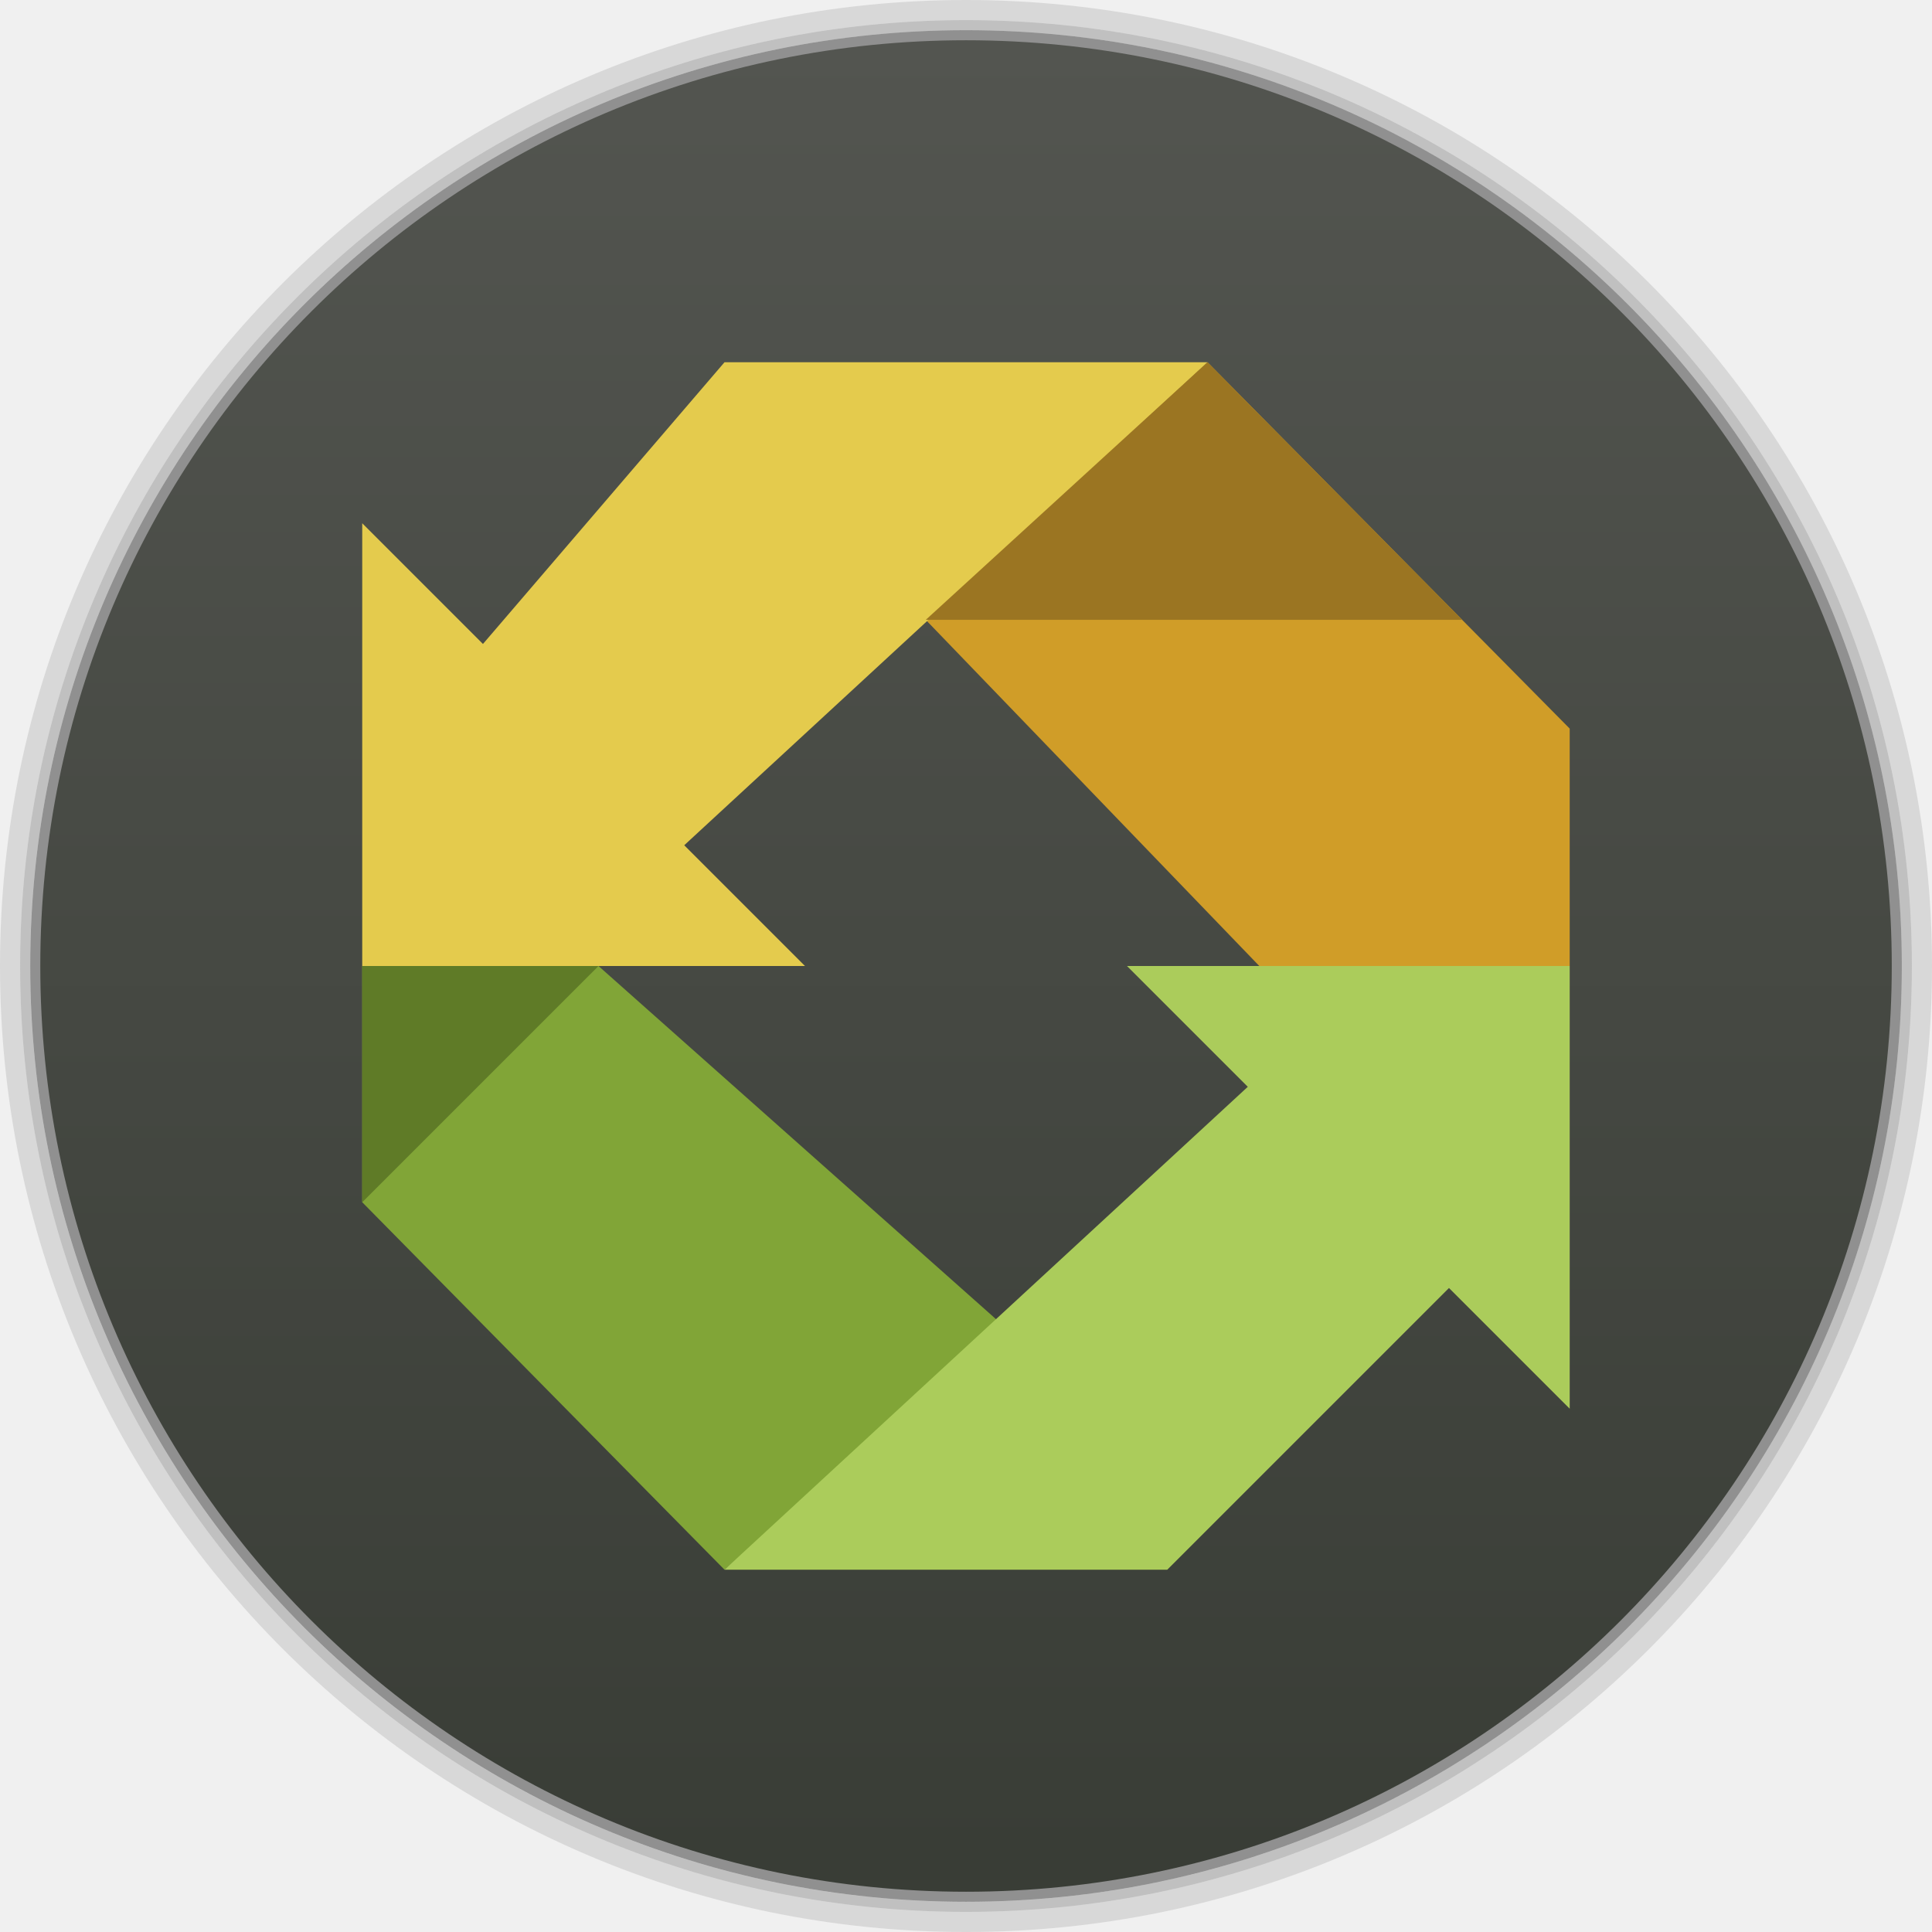
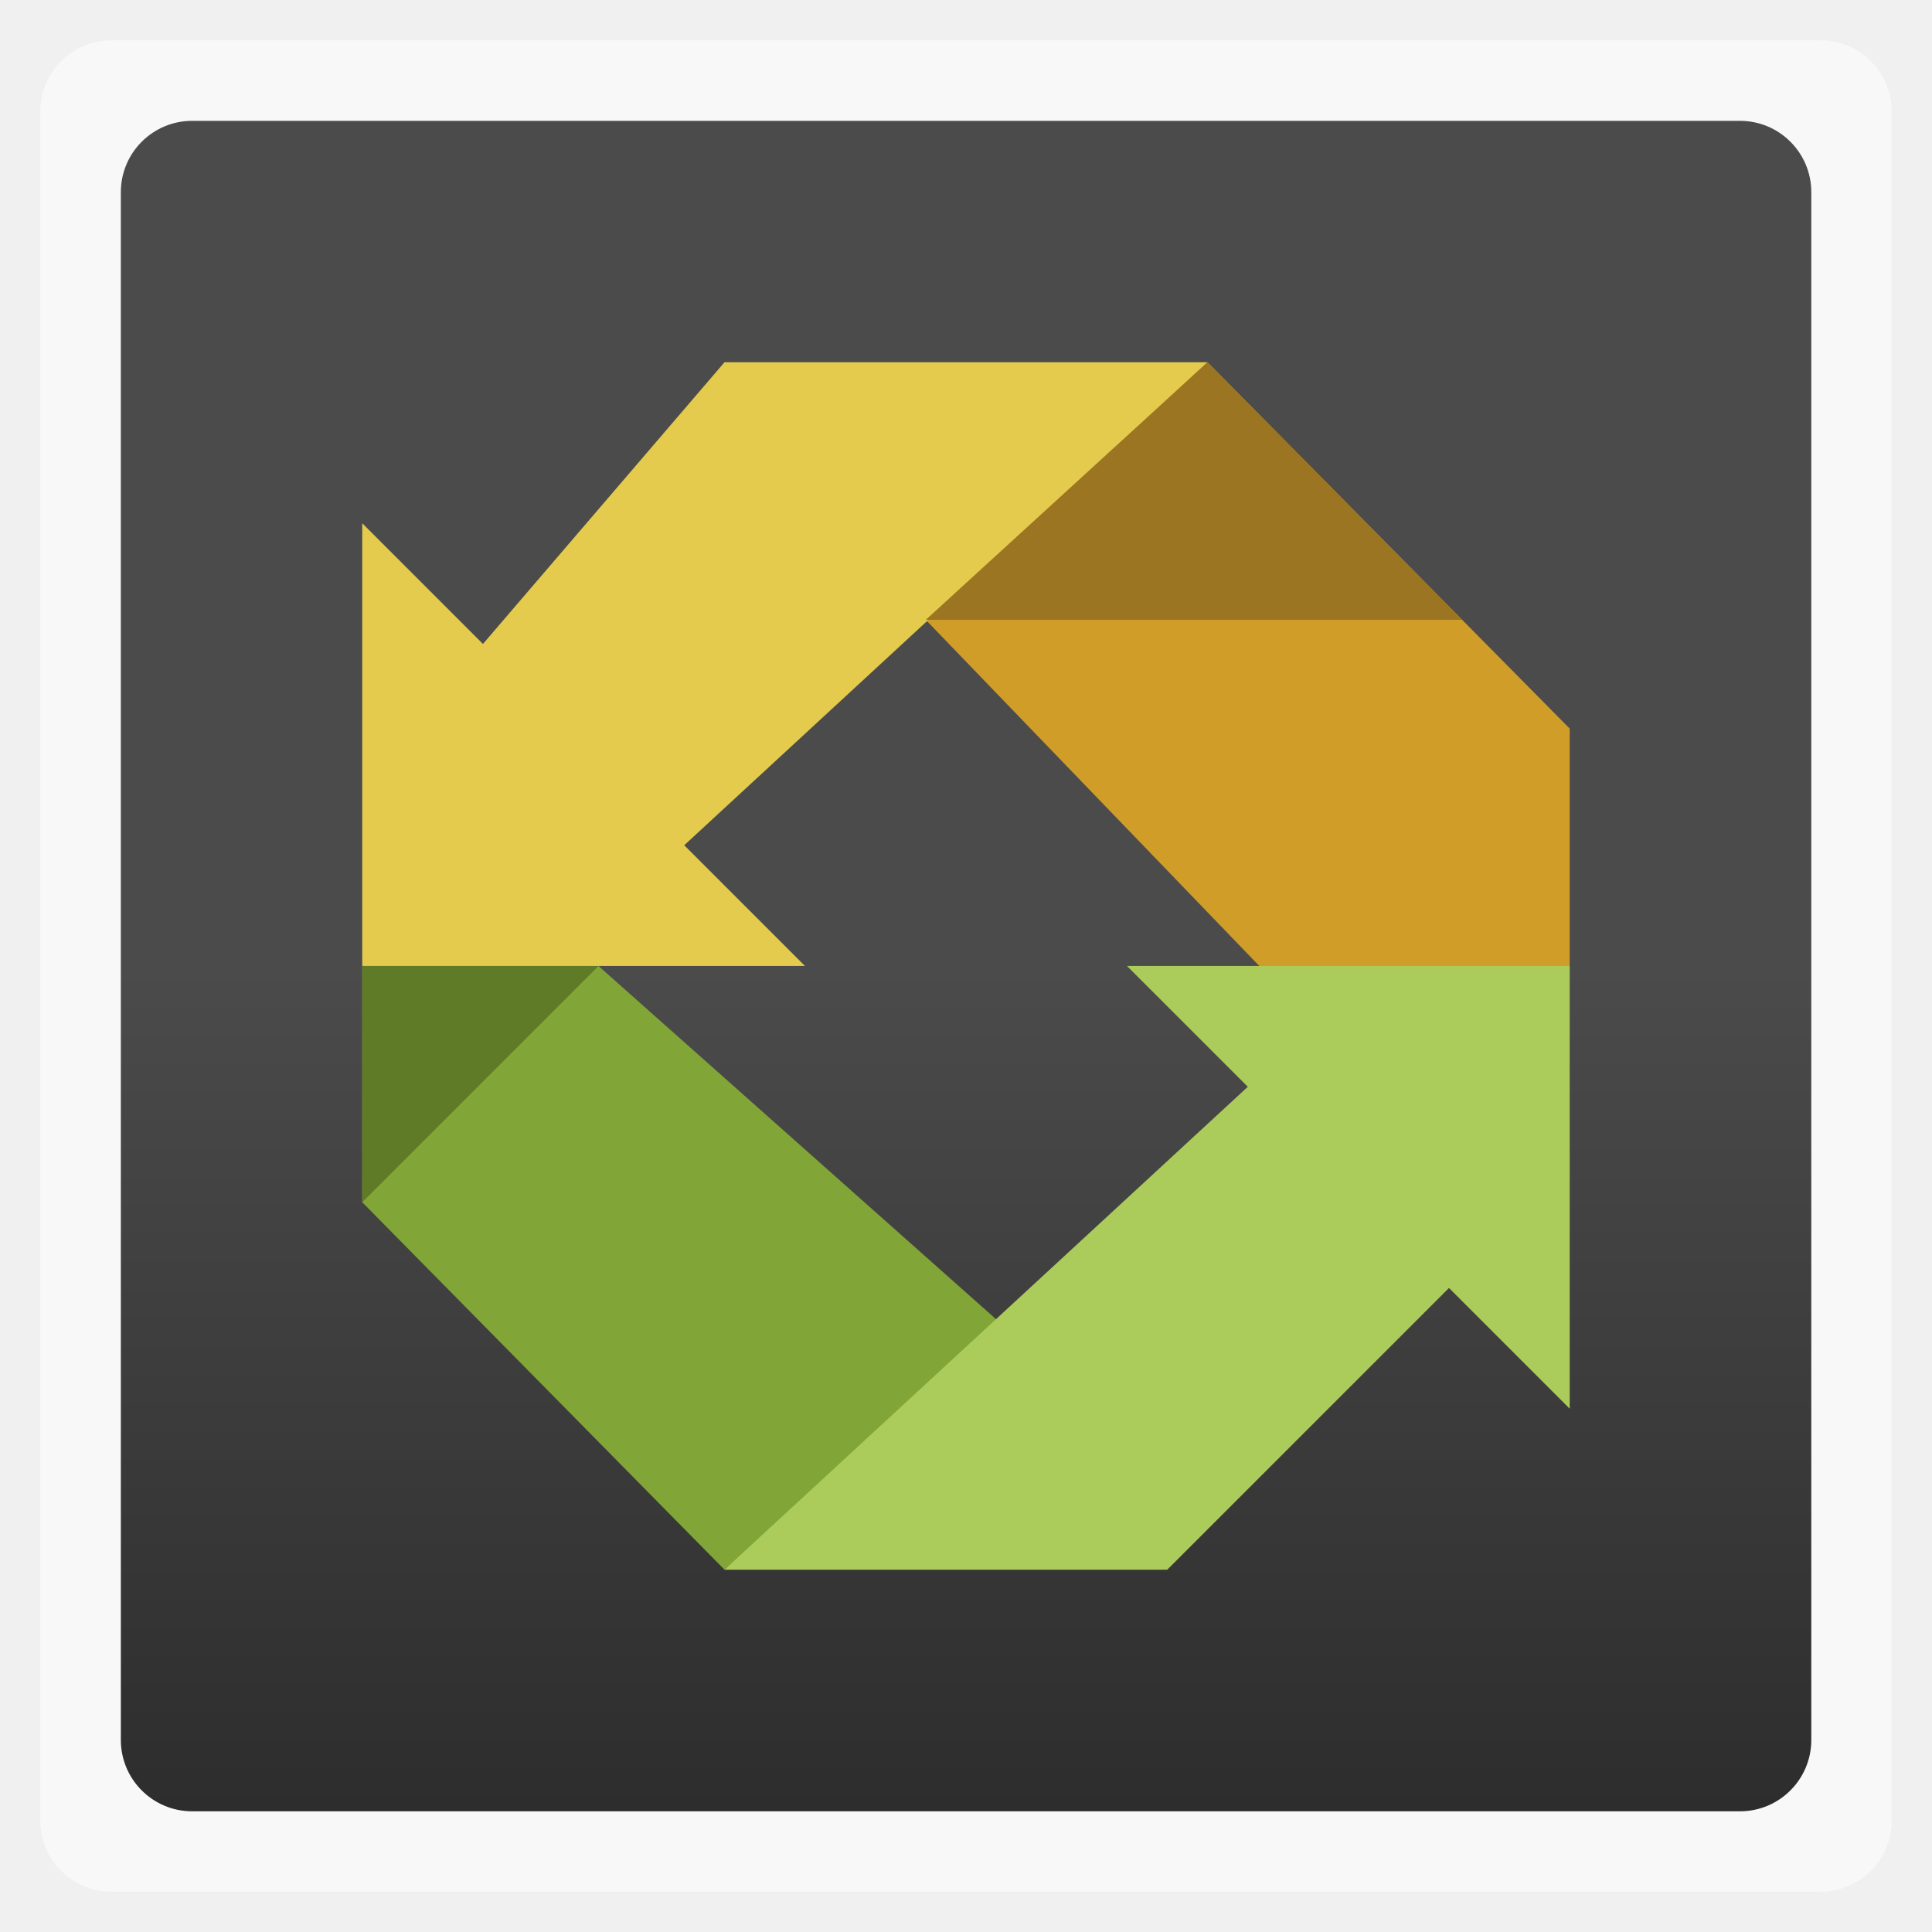
- <svg xmlns="http://www.w3.org/2000/svg" xmlns:xlink="http://www.w3.org/1999/xlink" width="48" height="48">
-   <defs>
-     <clipPath>
-       <rect width="42" x="307" y="223" rx="9" height="42" transform="rotate(90)" fill="url(#3)" color="#bebebe" />
+ <svg xmlns="http://www.w3.org/2000/svg" xmlns:xlink="http://www.w3.org/1999/xlink" width="48" height="48" id="svg9578" version="1.1">
+   <defs id="defs9580">
+     <clipPath id="clipPath9582">
+       <rect width="42" x="307" y="223" rx="9" height="42" transform="rotate(90)" fill="url(#3)" color="#bebebe" id="rect9584" />
    </clipPath>
-     <clipPath>
-       <rect width="240" x="24" y="36" rx="50" height="240" fill="#986767" color="#bebebe" />
+     <clipPath id="clipPath9586">
+       <rect width="240" x="24" y="36" rx="50" height="240" fill="#986767" color="#bebebe" id="rect9588" />
    </clipPath>
-     <clipPath>
-       <rect width="16" x="432" y="116" rx="2" height="16" opacity="0.2" fill="#6d6d6d" color="#bebebe" />
+     <clipPath id="clipPath9590">
+       <rect width="16" x="432" y="116" rx="2" height="16" opacity="0.2" fill="#6d6d6d" color="#bebebe" id="rect9592" />
    </clipPath>
-     <clipPath>
-       <path d="m 98.031,23.191 c -41.492,1.052 -74.844,35.068 -74.844,76.812 0,42.407 34.406,76.812 76.812,76.812 42.407,0 76.812,-34.406 76.812,-76.812 0,-42.407 -34.406,-76.812 -76.812,-76.812 -0.663,0 -1.31,-0.017 -1.969,0 z M 100,50.66 c 27.245,0 49.344,22.099 49.344,49.344 -1e-5,27.245 -22.099,49.344 -49.344,49.344 -27.245,-1e-5 -49.344,-22.099 -49.344,-49.344 0,-27.245 22.099,-49.344 49.344,-49.344 z" />
+     <clipPath id="clipPath9594">
+       <path d="m 98.031,23.191 c -41.492,1.052 -74.844,35.068 -74.844,76.812 0,42.407 34.406,76.812 76.812,76.812 42.407,0 76.812,-34.406 76.812,-76.812 0,-42.407 -34.406,-76.812 -76.812,-76.812 -0.663,0 -1.31,-0.017 -1.969,0 z M 100,50.66 c 27.245,0 49.344,22.099 49.344,49.344 -1e-5,27.245 -22.099,49.344 -49.344,49.344 -27.245,-1e-5 -49.344,-22.099 -49.344,-49.344 0,-27.245 22.099,-49.344 49.344,-49.344 z" id="path9596" />
    </clipPath>
-     <clipPath>
-       <path d="m 152,204 a 8,8 0 1 1 -16,0 8,8 0 1 1 16,0 z" />
+     <clipPath id="clipPath9598">
+       <path d="m 152,204 a 8,8 0 1 1 -16,0 8,8 0 1 1 16,0 z" id="path9600" />
    </clipPath>
-     <clipPath>
-       <path d="m 145,215 c 33.137,0 60,-26.863 60,-60 0,-33.137 -26.863,-60 -60,-60 -33.137,0 -60,26.863 -60,60 0,12.507 3.829,24.106 10.375,33.719 L 89,211 111.281,204.625 C 120.894,211.172 132.493,215 145,215 z" />
+     <clipPath id="clipPath9602">
+       <path d="m 145,215 c 33.137,0 60,-26.863 60,-60 0,-33.137 -26.863,-60 -60,-60 -33.137,0 -60,26.863 -60,60 0,12.507 3.829,24.106 10.375,33.719 L 89,211 111.281,204.625 C 120.894,211.172 132.493,215 145,215 z" id="path9604" />
    </clipPath>
-     <clipPath>
-       <rect width="16" x="432" y="116" rx="3" height="16" color="#bebebe" />
+     <clipPath id="clipPath9606">
+       <rect width="16" x="432" y="116" rx="3" height="16" color="#bebebe" id="rect9608" />
    </clipPath>
-     <clipPath>
-       <path d="m 144,70 c -49.706,0 -90,40.294 -90,90 0,49.706 40.294,90 90,90 49.706,0 90,-40.294 90,-90 0,-49.706 -40.294,-90 -90,-90 z m 0,32.188 c 32.033,0 58,25.967 58,58 0,32.033 -25.967,58 -58,58 -32.033,0 -58,-25.967 -58,-58 0,-32.033 25.967,-58 58,-58 z" />
+     <clipPath id="clipPath9610">
+       <path d="m 144,70 c -49.706,0 -90,40.294 -90,90 0,49.706 40.294,90 90,90 49.706,0 90,-40.294 90,-90 0,-49.706 -40.294,-90 -90,-90 z m 0,32.188 c 32.033,0 58,25.967 58,58 0,32.033 -25.967,58 -58,58 -32.033,0 -58,-25.967 -58,-58 0,-32.033 25.967,-58 58,-58 z" id="path9612" />
    </clipPath>
-     <clipPath>
-       <rect width="22" x="433" y="77" rx="3" height="22" opacity="0.2" fill="#6d6d6d" color="#bebebe" />
+     <clipPath id="clipPath9614">
+       <rect width="22" x="433" y="77" rx="3" height="22" opacity="0.2" fill="#6d6d6d" color="#bebebe" id="rect9616" />
    </clipPath>
-     <clipPath>
-       <rect width="30" x="433" y="29" rx="4" height="30" opacity="0.2" fill="#6d6d6d" color="#bebebe" />
+     <clipPath id="clipPath9618">
+       <rect width="30" x="433" y="29" rx="4" height="30" opacity="0.2" fill="#6d6d6d" color="#bebebe" id="rect9620" />
    </clipPath>
-     <clipPath>
-       <rect width="90" x="307" y="31" rx="18.75" height="90" fill="url(#1)" color="#bebebe" />
+     <clipPath id="clipPath9622">
+       <rect width="90" x="307" y="31" rx="18.75" height="90" fill="url(#1)" color="#bebebe" id="rect9624" />
    </clipPath>
-     <clipPath>
-       <rect width="60" x="306" y="142" rx="12.5" height="60" transform="matrix(0 -1 1 0 0 0)" fill="url(#0)" color="#bebebe" />
+     <clipPath id="clipPath9626">
+       <rect width="60" x="306" y="142" rx="12.5" height="60" transform="matrix(0 -1 1 0 0 0)" fill="url(#0)" color="#bebebe" id="rect9628" />
    </clipPath>
-     <clipPath>
-       <rect width="30" x="433" y="29" rx="6" height="30" color="#bebebe" />
+     <clipPath id="clipPath9630">
+       <rect width="30" x="433" y="29" rx="6" height="30" color="#bebebe" id="rect9632" />
    </clipPath>
-     <clipPath>
-       <rect width="22" x="433" y="77" rx="5" height="22" color="#bebebe" />
+     <clipPath id="clipPath9634">
+       <rect width="22" x="433" y="77" rx="5" height="22" color="#bebebe" id="rect9636" />
    </clipPath>
-     <clipPath>
-       <rect width="22" x="433" y="77" rx="4" height="22" color="#bebebe" />
+     <clipPath id="clipPath9638">
+       <rect width="22" x="433" y="77" rx="4" height="22" color="#bebebe" id="rect9640" />
    </clipPath>
-     <clipPath>
-       <rect width="20" x="434" y="78" rx="4" height="20" color="#bebebe" />
+     <clipPath id="clipPath9642">
+       <rect width="20" x="434" y="78" rx="4" height="20" color="#bebebe" id="rect9644" />
    </clipPath>
-     <linearGradient gradientTransform="matrix(-1 0 0 -1 289 315)" xlink:href="#2" y1="40" y2="276" x1="265" x2="264" gradientUnits="userSpaceOnUse" />
+     <linearGradient gradientTransform="matrix(-1 0 0 -1 289 315)" xlink:href="#2" y1="40" y2="276" x1="265" x2="264" gradientUnits="userSpaceOnUse" id="linearGradient9646" />
    <linearGradient gradientTransform="matrix(.25 0 0 .25 300 132)" id="0" xlink:href="#2" y1="230" y2="90" x2="0" gradientUnits="userSpaceOnUse" />
    <linearGradient gradientTransform="matrix(.375 0 0 .375 298 16)" id="1" xlink:href="#2" y1="230" y2="90" x2="0" gradientUnits="userSpaceOnUse" />
    <linearGradient id="2">
-       <stop stop-color="#151515" />
-       <stop offset="1" stop-color="#222" />
+       <stop stop-color="#151515" id="stop9651" />
+       <stop offset="1" stop-color="#222" id="stop9653" />
    </linearGradient>
    <linearGradient gradientTransform="matrix(.175 0 0 .175 302.8 216)" id="3" xlink:href="#2" y1="280" y2="40" x2="0" gradientUnits="userSpaceOnUse" />
    <linearGradient xlink:href="#5" id="4" y1="46.752" x2="0" y2="-24.433" gradientUnits="userSpaceOnUse" />
    <linearGradient id="5">
-       <stop stop-color="#383c35" />
-       <stop offset="1" stop-color="#535550" />
+       <stop stop-color="#383c35" id="stop9658" />
+       <stop offset="1" stop-color="#535550" id="stop9660" />
    </linearGradient>
+     <linearGradient xlink:href="#5" id="linearGradient9717" gradientUnits="userSpaceOnUse" y1="46.752" x2="0" y2="-24.433" gradientTransform="matrix(0.8373005,0,0,0.6602502,29.78212,17.1318)" />
+     <linearGradient gradientTransform="matrix(1.00003,0,0,1.00003,-3.6e-4,-3.6e-4)" xlink:href="#0-3" id="1-4" y1="6.773" y2="12.7" gradientUnits="userSpaceOnUse" x2="0" />
+     <linearGradient id="0-3">
+       <stop stop-color="#4b4b4b" id="stop7988" />
+       <stop offset="1" stop-color="#2d2d2d" id="stop7990" />
+     </linearGradient>
+     <linearGradient y2="12.7" x2="0" y1="6.773" gradientTransform="matrix(1.00003,0,0,1.00003,-3.6e-4,-3.6e-4)" gradientUnits="userSpaceOnUse" id="linearGradient9707" xlink:href="#0-3" />
  </defs>
-   <g transform="translate(0,-1004.362)">
-     <path d="M 24 0 C 10.745 9.4739031e-15 7.4559567e-17 10.745 0 24 C -2.3684758e-15 37.255 10.745 48 24 48 C 37.255 48 48 37.255 48 24 C 48 10.745 37.255 -7.0308678e-15 24 0 z M 24 0.5 C 36.979 0.5 47.5 11.021 47.5 24 C 47.5 36.979 36.979 47.5 24 47.5 C 11.021 47.5 0.5 36.979 0.5 24 C 0.5 11.021 11.021 0.5 24 0.5 z " transform="translate(0,1004.362)" opacity="0.1" />
-     <path d="M 24 0.5 C 11.021 0.5 0.5 11.021 0.5 24 C 0.5 36.979 11.021 47.5 24 47.5 C 36.979 47.5 47.5 36.979 47.5 24 C 47.5 11.021 36.979 0.5 24 0.5 z M 24 0.75 C 36.841 0.75 47.25 11.159 47.25 24 C 47.25 36.841 36.841 47.25 24 47.25 C 11.159 47.25 0.75 36.841 0.75 24 C 0.75 11.159 11.159 0.75 24 0.75 z " transform="translate(0,1004.362)" opacity="0.2" />
-     <path transform="matrix(0.8464016,0,0,0.6674269,29.84497,1021.419)" d="m 20.564,10.402 c 0,19.239 -12.298,34.835 -27.469,34.835 -15.171,0 -27.469,-15.596 -27.469,-34.835 0,-19.239 12.298,-34.835 27.469,-34.835 15.171,0 27.469,15.596 27.469,34.835 z" opacity="0.4" />
-     <path d="m 20.564,10.402 c 0,19.239 -12.298,34.835 -27.469,34.835 -15.171,0 -27.469,-15.596 -27.469,-34.835 0,-19.239 12.298,-34.835 27.469,-34.835 15.171,0 27.469,15.596 27.469,34.835 z" transform="matrix(0.8373005,0,0,0.6602502,29.78212,1021.494)" fill="url(#4)" />
-     <g transform="matrix(2.310852,0,0,2.310852,8.347826,1012.71)">
-       <path d="M 10.126,6.98 6.341,3.052 9.37,0.282 13.264,4.221 l 0,2.552 z" fill="#d09d28" />
-       <path d="m 4.177,13.264 3.029,-2.596 -4.384,-3.895 -2.54,0 0,2.54 z" fill="#81a537" />
-       <path d="M 0.282,6.773 5.042,6.773 3.744,5.475 9.37,0.282 l -5.193,0 L 1.58,3.311 0.282,2.013 z" fill="#e4cb4d" />
-       <path d="M 4.177,13.264 9.803,8.072 8.504,6.773 l 4.76,-1.13e-5 0,4.76 -1.298,-1.298 -3.029,3.029 z" fill="#abcc5b" />
-       <path transform="scale(0.2822222,0.2822222)" d="m 1,33 9,-9 -9,0 z" fill="#5f7b27" />
-       <path transform="scale(0.2822222,0.2822222)" d="m 22.467,10.813 20.439,0 L 33.2,1 z" fill="#9b7522" />
-     </g>
+   <g style="fill-rule:evenodd" transform="matrix(3.543307,0,0,3.543307,0.00118105,0.00118105)" id="g7993">
+     <rect style="opacity:0.5;fill:#ffffff" width="12.982" x="0.282" y="0.282" rx="0.5" height="12.982" id="rect7995" />
+     <rect style="fill:url(#linearGradient9707)" width="11.853" x="0.847" y="0.847" rx="0.5" height="11.853" id="rect7997" />
+   </g>
+   <g id="g9672" transform="matrix(2.310852,0,0,2.310852,8.347826,8.3478)">
+     <path style="fill:#d09d28" id="path9674" d="M 10.126,6.98 6.341,3.052 9.37,0.282 13.264,4.221 l 0,2.552 z" />
+     <path style="fill:#81a537" id="path9676" d="m 4.177,13.264 3.029,-2.596 -4.384,-3.895 -2.54,0 0,2.54 z" />
+     <path style="fill:#e4cb4d" id="path9678" d="M 0.282,6.773 5.042,6.773 3.744,5.475 9.37,0.282 l -5.193,0 L 1.58,3.311 0.282,2.013 z" />
+     <path style="fill:#abcc5b" id="path9680" d="M 4.177,13.264 9.803,8.072 8.504,6.773 l 4.76,-1.13e-5 0,4.76 -1.298,-1.298 -3.029,3.029 z" />
+     <path style="fill:#5f7b27" id="path9682" d="m 1,33 9,-9 -9,0 z" transform="scale(0.2822222,0.2822222)" />
+     <path style="fill:#9b7522" id="path9684" d="m 22.467,10.813 20.439,0 L 33.2,1 z" transform="scale(0.2822222,0.2822222)" />
  </g>
</svg>
